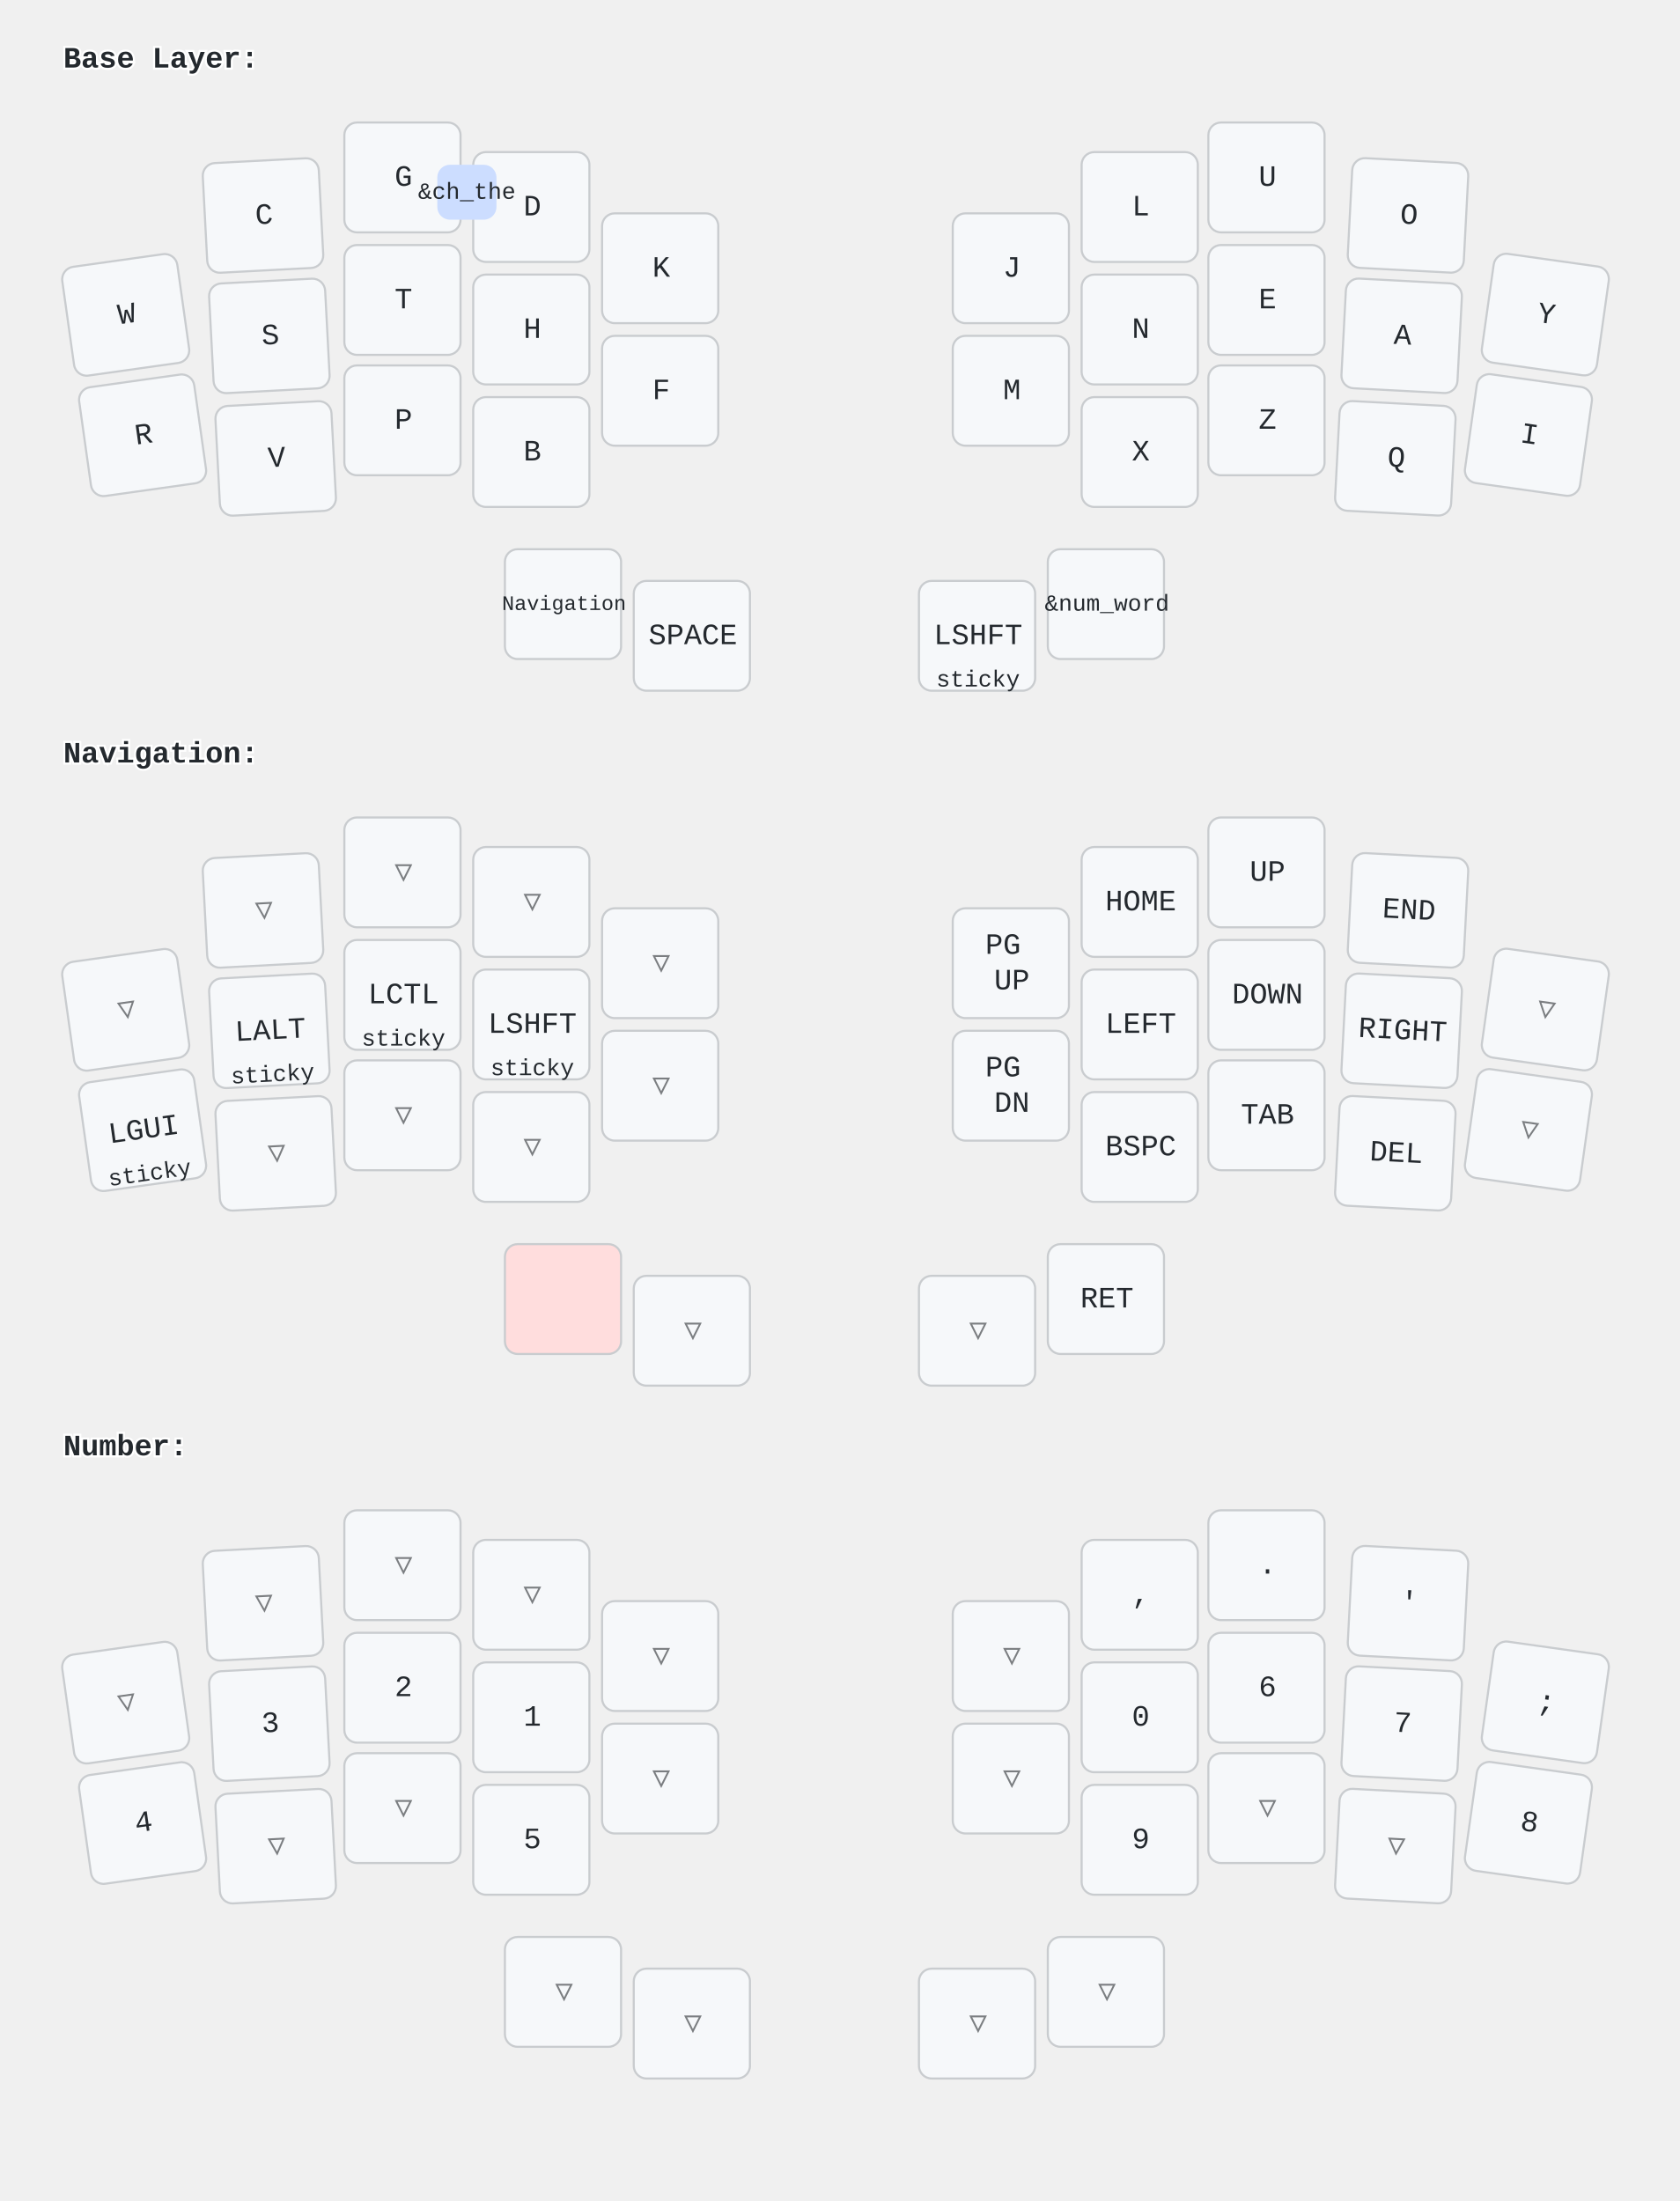
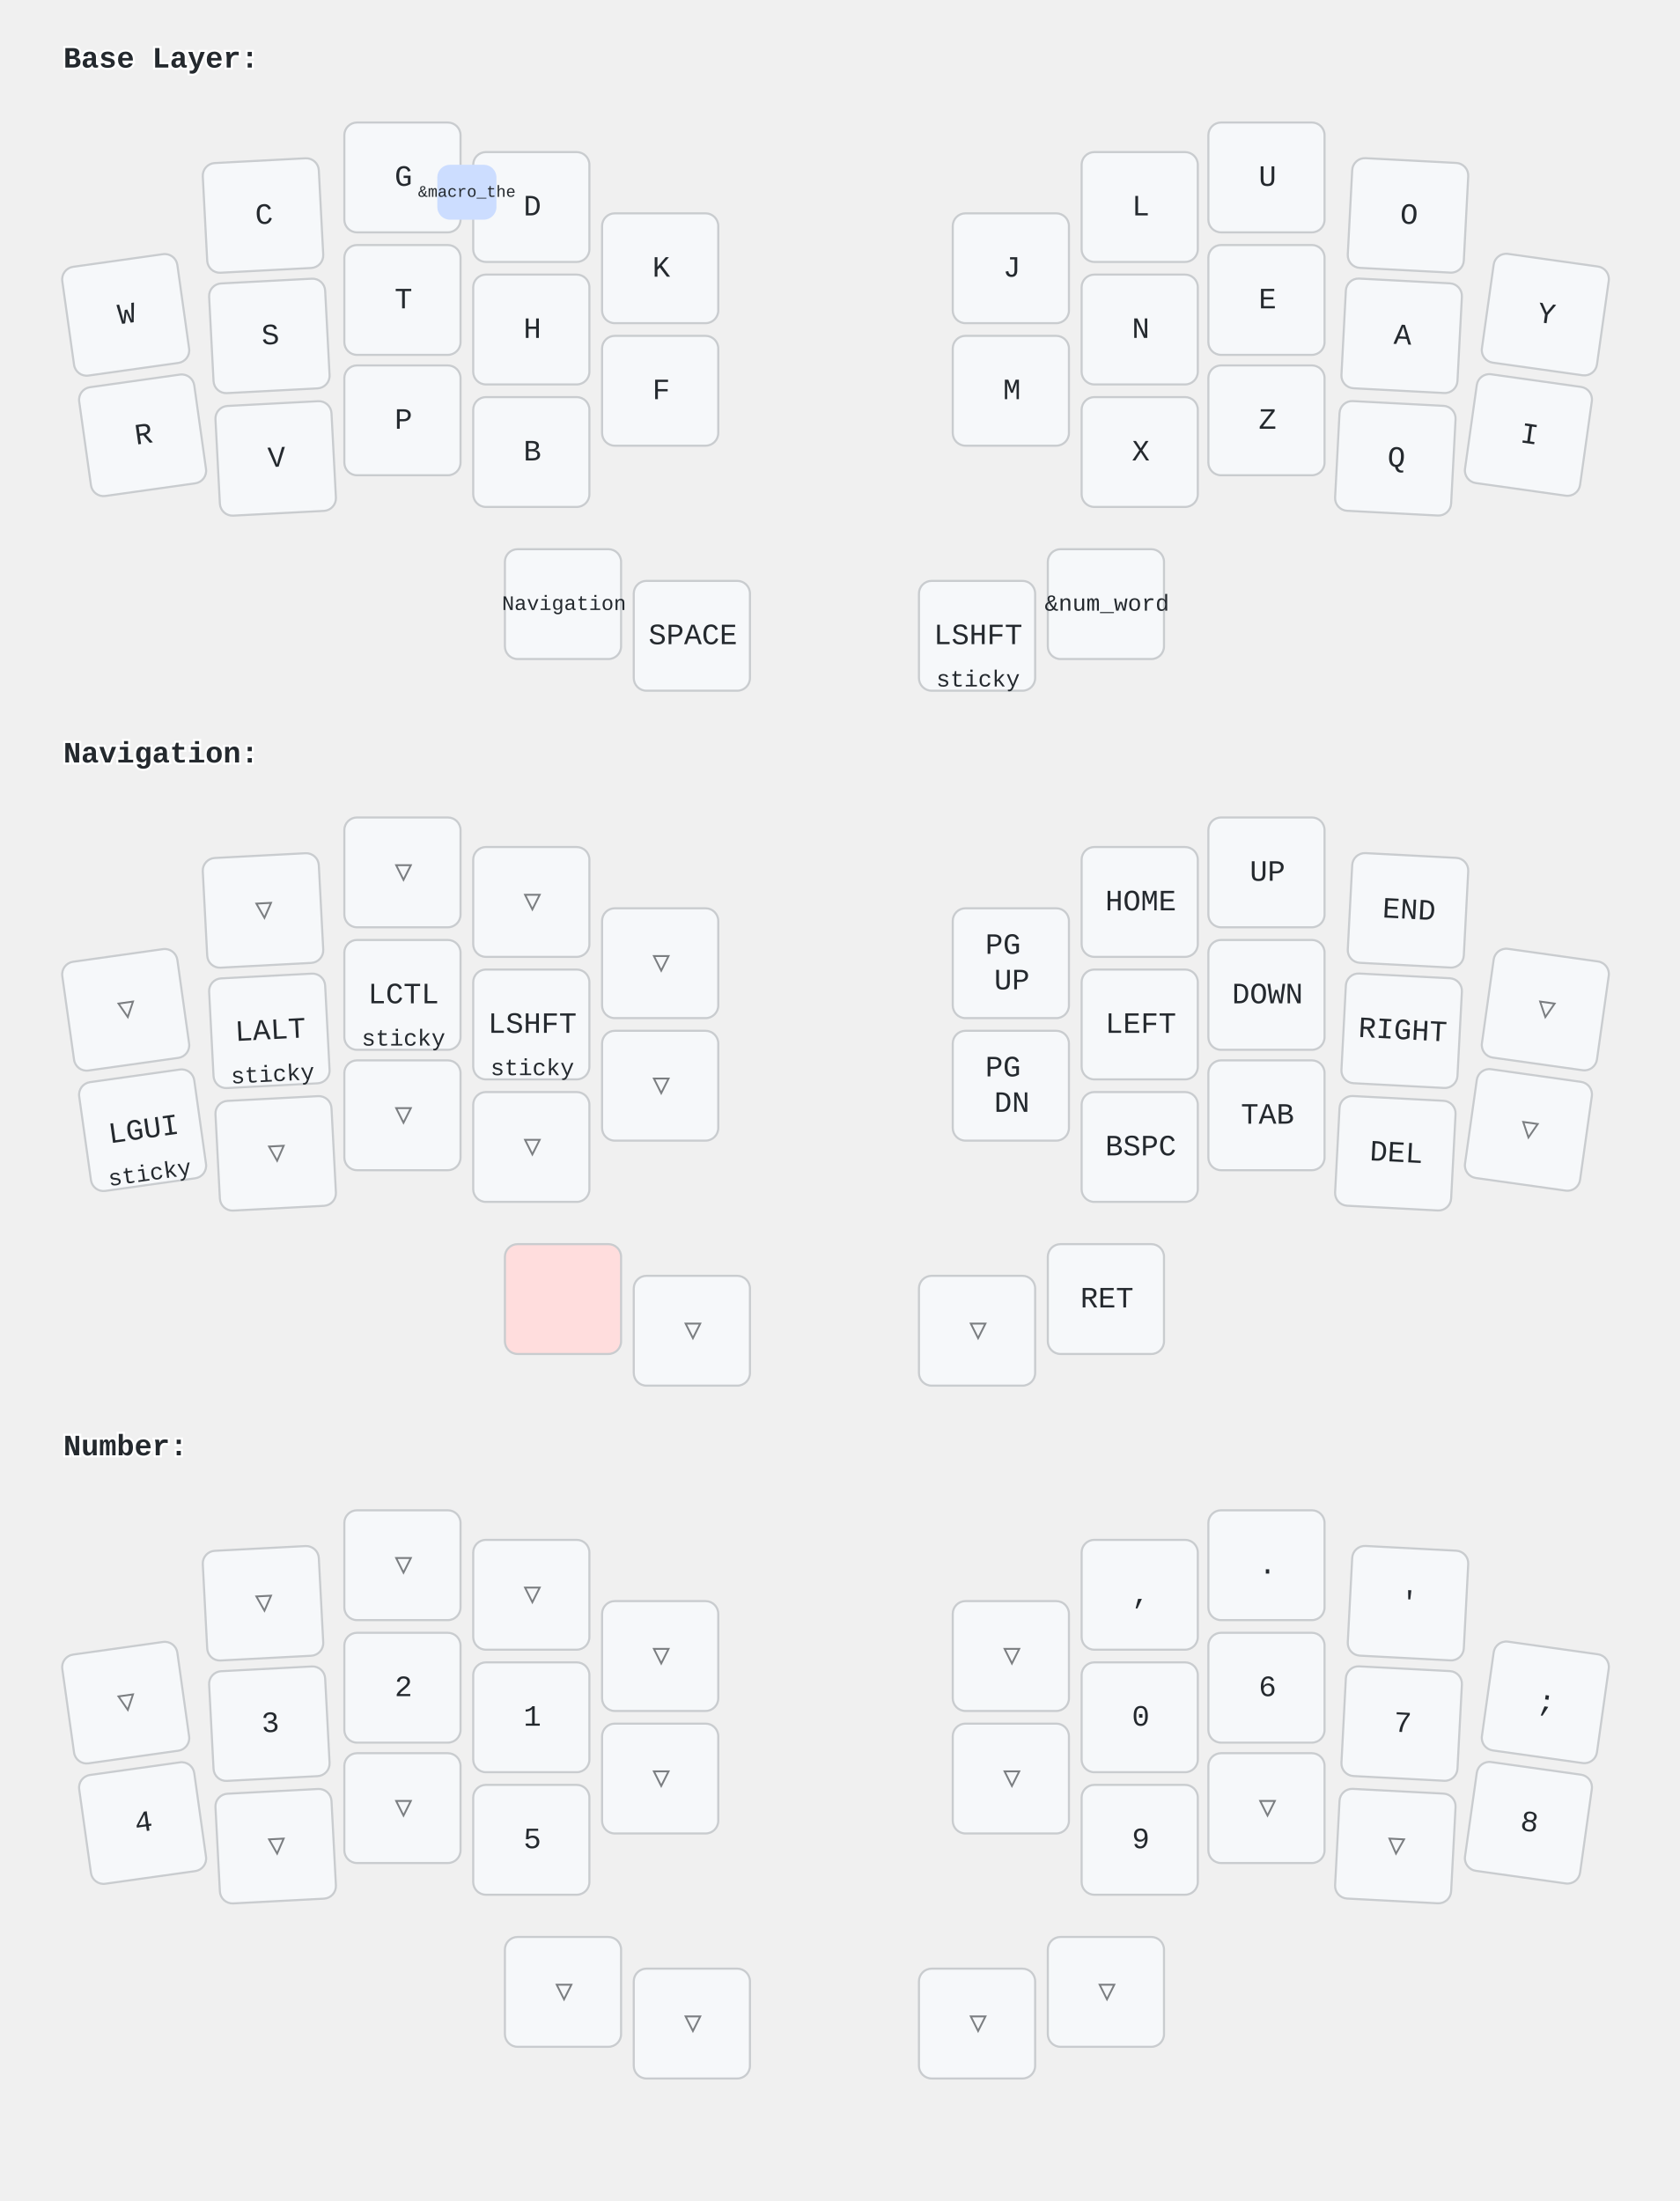
<svg xmlns="http://www.w3.org/2000/svg" width="795" height="1042" viewBox="0 0 795 1042" class="keymap">
  <style>/* inherit to force styles through use tags */
svg path {
    fill: inherit;
}

/* font and background color specifications */
svg.keymap {
    font-family: SFMono-Regular,Consolas,Liberation Mono,Menlo,monospace;
    font-size: 14px;
    font-kerning: normal;
    text-rendering: optimizeLegibility;
    fill: #24292e;
}

/* default key styling */
rect.key {
    fill: #f6f8fa;
    stroke: #c9cccf;
    stroke-width: 1;
}

/* default key side styling, only used is draw_key_sides is set */
rect.side {
    filter: brightness(90%);
}

/* color accent for combo boxes */
rect.combo, rect.combo-separate {
    fill: #cdf;
}

/* color accent for held keys */
rect.held, rect.combo.held {
    fill: #fdd;
}

/* color accent for ghost (optional) keys */
rect.ghost, rect.combo.ghost {
    stroke-dasharray: 4, 4;
    stroke-width: 2;
}

text {
    text-anchor: middle;
    dominant-baseline: middle;
}

/* styling for layer labels */
text.label {
    font-weight: bold;
    text-anchor: start;
    stroke: white;
    stroke-width: 2;
    paint-order: stroke;
}

/* styling for combo tap, and key hold/shifted label text */
text.combo, text.hold, text.shifted {
    font-size: 11px;
}

text.hold {
    text-anchor: middle;
    dominant-baseline: auto;
}

text.shifted {
    text-anchor: middle;
    dominant-baseline: hanging;
}

/* styling for hold/shifted label text in combo box */
text.combo.hold, text.combo.shifted {
    font-size: 8px;
}

/* lighter symbol for transparent keys */
text.trans {
    fill: #7b7e81;
}

/* styling for combo dendrons */
path.combo {
    stroke-width: 1;
    stroke: gray;
    fill: none;
}

/* Start Tabler Icons Cleanup */
/* cannot use height/width with glyphs */
.icon-tabler &gt; path {
    fill: inherit;
    stroke: inherit;
    stroke-width: 2;
}
/* hide tabler's default box */
.icon-tabler &gt; path[stroke="none"][fill="none"] {
    visibility: hidden;
}
/* End Tabler Icons Cleanup */
</style>
  <g transform="translate(30, 0)" class="layer-Base Layer">
    <text x="0" y="28" class="label">Base Layer:</text>
    <g transform="translate(0, 56)">
      <g transform="translate(30, 93) rotate(-8.0)" class="key keypos-0">
        <rect rx="6" ry="6" x="-28" y="-26" width="55" height="52" class="key" />
        <text x="0" y="0" class="key tap">W</text>
      </g>
      <g transform="translate(95, 46) rotate(-3.0)" class="key keypos-1">
        <rect rx="6" ry="6" x="-28" y="-26" width="55" height="52" class="key" />
        <text x="0" y="0" class="key tap">C</text>
      </g>
      <g transform="translate(161, 28)" class="key keypos-2">
        <rect rx="6" ry="6" x="-28" y="-26" width="55" height="52" class="key" />
        <text x="0" y="0" class="key tap">G</text>
      </g>
      <g transform="translate(222, 42)" class="key keypos-3">
        <rect rx="6" ry="6" x="-28" y="-26" width="55" height="52" class="key" />
        <text x="0" y="0" class="key tap">D</text>
      </g>
      <g transform="translate(283, 71)" class="key keypos-4">
        <rect rx="6" ry="6" x="-28" y="-26" width="55" height="52" class="key" />
        <text x="0" y="0" class="key tap">K</text>
      </g>
      <g transform="translate(449, 71)" class="key keypos-5">
        <rect rx="6" ry="6" x="-28" y="-26" width="55" height="52" class="key" />
        <text x="0" y="0" class="key tap">J</text>
      </g>
      <g transform="translate(510, 42)" class="key keypos-6">
        <rect rx="6" ry="6" x="-28" y="-26" width="55" height="52" class="key" />
        <text x="0" y="0" class="key tap">L</text>
      </g>
      <g transform="translate(570, 28)" class="key keypos-7">
        <rect rx="6" ry="6" x="-28" y="-26" width="55" height="52" class="key" />
        <text x="0" y="0" class="key tap">U</text>
      </g>
      <g transform="translate(637, 46) rotate(3.0)" class="key keypos-8">
        <rect rx="6" ry="6" x="-28" y="-26" width="55" height="52" class="key" />
        <text x="0" y="0" class="key tap">O</text>
      </g>
      <g transform="translate(702, 93) rotate(8.0)" class="key keypos-9">
        <rect rx="6" ry="6" x="-28" y="-26" width="55" height="52" class="key" />
        <text x="0" y="0" class="key tap">Y</text>
      </g>
      <g transform="translate(38, 150) rotate(-8.0)" class="key keypos-10">
        <rect rx="6" ry="6" x="-28" y="-26" width="55" height="52" class="key" />
        <text x="0" y="0" class="key tap">R</text>
      </g>
      <g transform="translate(98, 103) rotate(-3.0)" class="key keypos-11">
        <rect rx="6" ry="6" x="-28" y="-26" width="55" height="52" class="key" />
        <text x="0" y="0" class="key tap">S</text>
      </g>
      <g transform="translate(161, 86)" class="key keypos-12">
        <rect rx="6" ry="6" x="-28" y="-26" width="55" height="52" class="key" />
        <text x="0" y="0" class="key tap">T</text>
      </g>
      <g transform="translate(222, 100)" class="key keypos-13">
        <rect rx="6" ry="6" x="-28" y="-26" width="55" height="52" class="key" />
        <text x="0" y="0" class="key tap">H</text>
      </g>
      <g transform="translate(283, 129)" class="key keypos-14">
        <rect rx="6" ry="6" x="-28" y="-26" width="55" height="52" class="key" />
        <text x="0" y="0" class="key tap">F</text>
      </g>
      <g transform="translate(449, 129)" class="key keypos-15">
        <rect rx="6" ry="6" x="-28" y="-26" width="55" height="52" class="key" />
        <text x="0" y="0" class="key tap">M</text>
      </g>
      <g transform="translate(510, 100)" class="key keypos-16">
        <rect rx="6" ry="6" x="-28" y="-26" width="55" height="52" class="key" />
        <text x="0" y="0" class="key tap">N</text>
      </g>
      <g transform="translate(570, 86)" class="key keypos-17">
        <rect rx="6" ry="6" x="-28" y="-26" width="55" height="52" class="key" />
        <text x="0" y="0" class="key tap">E</text>
      </g>
      <g transform="translate(634, 103) rotate(3.0)" class="key keypos-18">
        <rect rx="6" ry="6" x="-28" y="-26" width="55" height="52" class="key" />
        <text x="0" y="0" class="key tap">A</text>
      </g>
      <g transform="translate(694, 150) rotate(8.0)" class="key keypos-19">
        <rect rx="6" ry="6" x="-28" y="-26" width="55" height="52" class="key" />
        <text x="0" y="0" class="key tap">I</text>
      </g>
      <g transform="translate(101, 161) rotate(-3.0)" class="key keypos-20">
        <rect rx="6" ry="6" x="-28" y="-26" width="55" height="52" class="key" />
        <text x="0" y="0" class="key tap">V</text>
      </g>
      <g transform="translate(161, 143)" class="key keypos-21">
        <rect rx="6" ry="6" x="-28" y="-26" width="55" height="52" class="key" />
        <text x="0" y="0" class="key tap">P</text>
      </g>
      <g transform="translate(222, 158)" class="key keypos-22">
        <rect rx="6" ry="6" x="-28" y="-26" width="55" height="52" class="key" />
        <text x="0" y="0" class="key tap">B</text>
      </g>
      <g transform="translate(510, 158)" class="key keypos-23">
        <rect rx="6" ry="6" x="-28" y="-26" width="55" height="52" class="key" />
        <text x="0" y="0" class="key tap">X</text>
      </g>
      <g transform="translate(570, 143)" class="key keypos-24">
        <rect rx="6" ry="6" x="-28" y="-26" width="55" height="52" class="key" />
        <text x="0" y="0" class="key tap">Z</text>
      </g>
      <g transform="translate(631, 161) rotate(3.0)" class="key keypos-25">
        <rect rx="6" ry="6" x="-28" y="-26" width="55" height="52" class="key" />
        <text x="0" y="0" class="key tap">Q</text>
      </g>
      <g transform="translate(237, 230)" class="key keypos-26">
        <rect rx="6" ry="6" x="-28" y="-26" width="55" height="52" class="key" />
        <text x="0" y="0" class="key tap">
          <tspan style="font-size: 70%">Navigation</tspan>
        </text>
      </g>
      <g transform="translate(298, 245)" class="key keypos-27">
        <rect rx="6" ry="6" x="-28" y="-26" width="55" height="52" class="key" />
        <text x="0" y="0" class="key tap">SPACE</text>
      </g>
      <g transform="translate(433, 245)" class="key keypos-28">
        <rect rx="6" ry="6" x="-28" y="-26" width="55" height="52" class="key" />
        <text x="0" y="0" class="key tap">LSHFT</text>
        <text x="0" y="24" class="key hold">sticky</text>
      </g>
      <g transform="translate(494, 230)" class="key keypos-29">
        <rect rx="6" ry="6" x="-28" y="-26" width="55" height="52" class="key" />
        <text x="0" y="0" class="key tap">
          <tspan style="font-size: 78%">&amp;num_word</tspan>
        </text>
      </g>
      <g class="combo combopos-0">
        <rect rx="6" ry="6" x="177" y="22" width="28" height="26" class="combo" />
-         <text x="191" y="35" class="combo tap">&amp;ch_the</text>
+         <text x="191" y="35" class="combo tap">
+           <tspan style="font-size: 70%">&amp;macro_the</tspan>
+         </text>
      </g>
    </g>
  </g>
  <g transform="translate(30, 329)" class="layer-Navigation">
    <text x="0" y="28" class="label">Navigation:</text>
    <g transform="translate(0, 56)">
      <g transform="translate(30, 93) rotate(-8.0)" class="key trans keypos-0">
        <rect rx="6" ry="6" x="-28" y="-26" width="55" height="52" class="key trans" />
        <text x="0" y="0" class="key trans tap">▽</text>
      </g>
      <g transform="translate(95, 46) rotate(-3.0)" class="key trans keypos-1">
        <rect rx="6" ry="6" x="-28" y="-26" width="55" height="52" class="key trans" />
        <text x="0" y="0" class="key trans tap">▽</text>
      </g>
      <g transform="translate(161, 28)" class="key trans keypos-2">
        <rect rx="6" ry="6" x="-28" y="-26" width="55" height="52" class="key trans" />
        <text x="0" y="0" class="key trans tap">▽</text>
      </g>
      <g transform="translate(222, 42)" class="key trans keypos-3">
        <rect rx="6" ry="6" x="-28" y="-26" width="55" height="52" class="key trans" />
        <text x="0" y="0" class="key trans tap">▽</text>
      </g>
      <g transform="translate(283, 71)" class="key trans keypos-4">
        <rect rx="6" ry="6" x="-28" y="-26" width="55" height="52" class="key trans" />
        <text x="0" y="0" class="key trans tap">▽</text>
      </g>
      <g transform="translate(449, 71)" class="key keypos-5">
        <rect rx="6" ry="6" x="-28" y="-26" width="55" height="52" class="key" />
        <text x="0" y="0" class="key tap">
          <tspan x="0" dy="-0.6em">PG</tspan>
          <tspan x="0" dy="1.2em">UP</tspan>
        </text>
      </g>
      <g transform="translate(510, 42)" class="key keypos-6">
        <rect rx="6" ry="6" x="-28" y="-26" width="55" height="52" class="key" />
        <text x="0" y="0" class="key tap">HOME</text>
      </g>
      <g transform="translate(570, 28)" class="key keypos-7">
        <rect rx="6" ry="6" x="-28" y="-26" width="55" height="52" class="key" />
        <text x="0" y="0" class="key tap">UP</text>
      </g>
      <g transform="translate(637, 46) rotate(3.0)" class="key keypos-8">
        <rect rx="6" ry="6" x="-28" y="-26" width="55" height="52" class="key" />
        <text x="0" y="0" class="key tap">END</text>
      </g>
      <g transform="translate(702, 93) rotate(8.0)" class="key trans keypos-9">
        <rect rx="6" ry="6" x="-28" y="-26" width="55" height="52" class="key trans" />
        <text x="0" y="0" class="key trans tap">▽</text>
      </g>
      <g transform="translate(38, 150) rotate(-8.0)" class="key keypos-10">
        <rect rx="6" ry="6" x="-28" y="-26" width="55" height="52" class="key" />
        <text x="0" y="0" class="key tap">LGUI</text>
        <text x="0" y="24" class="key hold">sticky</text>
      </g>
      <g transform="translate(98, 103) rotate(-3.0)" class="key keypos-11">
        <rect rx="6" ry="6" x="-28" y="-26" width="55" height="52" class="key" />
        <text x="0" y="0" class="key tap">LALT</text>
        <text x="0" y="24" class="key hold">sticky</text>
      </g>
      <g transform="translate(161, 86)" class="key keypos-12">
        <rect rx="6" ry="6" x="-28" y="-26" width="55" height="52" class="key" />
        <text x="0" y="0" class="key tap">LCTL</text>
        <text x="0" y="24" class="key hold">sticky</text>
      </g>
      <g transform="translate(222, 100)" class="key keypos-13">
        <rect rx="6" ry="6" x="-28" y="-26" width="55" height="52" class="key" />
        <text x="0" y="0" class="key tap">LSHFT</text>
        <text x="0" y="24" class="key hold">sticky</text>
      </g>
      <g transform="translate(283, 129)" class="key trans keypos-14">
        <rect rx="6" ry="6" x="-28" y="-26" width="55" height="52" class="key trans" />
        <text x="0" y="0" class="key trans tap">▽</text>
      </g>
      <g transform="translate(449, 129)" class="key keypos-15">
        <rect rx="6" ry="6" x="-28" y="-26" width="55" height="52" class="key" />
        <text x="0" y="0" class="key tap">
          <tspan x="0" dy="-0.6em">PG</tspan>
          <tspan x="0" dy="1.2em">DN</tspan>
        </text>
      </g>
      <g transform="translate(510, 100)" class="key keypos-16">
        <rect rx="6" ry="6" x="-28" y="-26" width="55" height="52" class="key" />
        <text x="0" y="0" class="key tap">LEFT</text>
      </g>
      <g transform="translate(570, 86)" class="key keypos-17">
        <rect rx="6" ry="6" x="-28" y="-26" width="55" height="52" class="key" />
        <text x="0" y="0" class="key tap">DOWN</text>
      </g>
      <g transform="translate(634, 103) rotate(3.0)" class="key keypos-18">
        <rect rx="6" ry="6" x="-28" y="-26" width="55" height="52" class="key" />
        <text x="0" y="0" class="key tap">RIGHT</text>
      </g>
      <g transform="translate(694, 150) rotate(8.0)" class="key trans keypos-19">
        <rect rx="6" ry="6" x="-28" y="-26" width="55" height="52" class="key trans" />
        <text x="0" y="0" class="key trans tap">▽</text>
      </g>
      <g transform="translate(101, 161) rotate(-3.0)" class="key trans keypos-20">
        <rect rx="6" ry="6" x="-28" y="-26" width="55" height="52" class="key trans" />
        <text x="0" y="0" class="key trans tap">▽</text>
      </g>
      <g transform="translate(161, 143)" class="key trans keypos-21">
        <rect rx="6" ry="6" x="-28" y="-26" width="55" height="52" class="key trans" />
        <text x="0" y="0" class="key trans tap">▽</text>
      </g>
      <g transform="translate(222, 158)" class="key trans keypos-22">
        <rect rx="6" ry="6" x="-28" y="-26" width="55" height="52" class="key trans" />
        <text x="0" y="0" class="key trans tap">▽</text>
      </g>
      <g transform="translate(510, 158)" class="key keypos-23">
        <rect rx="6" ry="6" x="-28" y="-26" width="55" height="52" class="key" />
        <text x="0" y="0" class="key tap">BSPC</text>
      </g>
      <g transform="translate(570, 143)" class="key keypos-24">
        <rect rx="6" ry="6" x="-28" y="-26" width="55" height="52" class="key" />
        <text x="0" y="0" class="key tap">TAB</text>
      </g>
      <g transform="translate(631, 161) rotate(3.0)" class="key keypos-25">
        <rect rx="6" ry="6" x="-28" y="-26" width="55" height="52" class="key" />
        <text x="0" y="0" class="key tap">DEL</text>
      </g>
      <g transform="translate(237, 230)" class="key held keypos-26">
        <rect rx="6" ry="6" x="-28" y="-26" width="55" height="52" class="key held" />
      </g>
      <g transform="translate(298, 245)" class="key trans keypos-27">
        <rect rx="6" ry="6" x="-28" y="-26" width="55" height="52" class="key trans" />
        <text x="0" y="0" class="key trans tap">▽</text>
      </g>
      <g transform="translate(433, 245)" class="key trans keypos-28">
        <rect rx="6" ry="6" x="-28" y="-26" width="55" height="52" class="key trans" />
        <text x="0" y="0" class="key trans tap">▽</text>
      </g>
      <g transform="translate(494, 230)" class="key keypos-29">
        <rect rx="6" ry="6" x="-28" y="-26" width="55" height="52" class="key" />
        <text x="0" y="0" class="key tap">RET</text>
      </g>
    </g>
  </g>
  <g transform="translate(30, 657)" class="layer-Number">
    <text x="0" y="28" class="label">Number:</text>
    <g transform="translate(0, 56)">
      <g transform="translate(30, 93) rotate(-8.0)" class="key trans keypos-0">
        <rect rx="6" ry="6" x="-28" y="-26" width="55" height="52" class="key trans" />
        <text x="0" y="0" class="key trans tap">▽</text>
      </g>
      <g transform="translate(95, 46) rotate(-3.0)" class="key trans keypos-1">
        <rect rx="6" ry="6" x="-28" y="-26" width="55" height="52" class="key trans" />
        <text x="0" y="0" class="key trans tap">▽</text>
      </g>
      <g transform="translate(161, 28)" class="key trans keypos-2">
        <rect rx="6" ry="6" x="-28" y="-26" width="55" height="52" class="key trans" />
        <text x="0" y="0" class="key trans tap">▽</text>
      </g>
      <g transform="translate(222, 42)" class="key trans keypos-3">
        <rect rx="6" ry="6" x="-28" y="-26" width="55" height="52" class="key trans" />
        <text x="0" y="0" class="key trans tap">▽</text>
      </g>
      <g transform="translate(283, 71)" class="key trans keypos-4">
        <rect rx="6" ry="6" x="-28" y="-26" width="55" height="52" class="key trans" />
        <text x="0" y="0" class="key trans tap">▽</text>
      </g>
      <g transform="translate(449, 71)" class="key trans keypos-5">
        <rect rx="6" ry="6" x="-28" y="-26" width="55" height="52" class="key trans" />
        <text x="0" y="0" class="key trans tap">▽</text>
      </g>
      <g transform="translate(510, 42)" class="key keypos-6">
        <rect rx="6" ry="6" x="-28" y="-26" width="55" height="52" class="key" />
        <text x="0" y="0" class="key tap">,</text>
      </g>
      <g transform="translate(570, 28)" class="key keypos-7">
        <rect rx="6" ry="6" x="-28" y="-26" width="55" height="52" class="key" />
        <text x="0" y="0" class="key tap">.</text>
      </g>
      <g transform="translate(637, 46) rotate(3.0)" class="key keypos-8">
        <rect rx="6" ry="6" x="-28" y="-26" width="55" height="52" class="key" />
        <text x="0" y="0" class="key tap">'</text>
      </g>
      <g transform="translate(702, 93) rotate(8.0)" class="key keypos-9">
        <rect rx="6" ry="6" x="-28" y="-26" width="55" height="52" class="key" />
        <text x="0" y="0" class="key tap">;</text>
      </g>
      <g transform="translate(38, 150) rotate(-8.0)" class="key keypos-10">
        <rect rx="6" ry="6" x="-28" y="-26" width="55" height="52" class="key" />
        <text x="0" y="0" class="key tap">4</text>
      </g>
      <g transform="translate(98, 103) rotate(-3.0)" class="key keypos-11">
        <rect rx="6" ry="6" x="-28" y="-26" width="55" height="52" class="key" />
        <text x="0" y="0" class="key tap">3</text>
      </g>
      <g transform="translate(161, 86)" class="key keypos-12">
        <rect rx="6" ry="6" x="-28" y="-26" width="55" height="52" class="key" />
        <text x="0" y="0" class="key tap">2</text>
      </g>
      <g transform="translate(222, 100)" class="key keypos-13">
        <rect rx="6" ry="6" x="-28" y="-26" width="55" height="52" class="key" />
        <text x="0" y="0" class="key tap">1</text>
      </g>
      <g transform="translate(283, 129)" class="key trans keypos-14">
        <rect rx="6" ry="6" x="-28" y="-26" width="55" height="52" class="key trans" />
        <text x="0" y="0" class="key trans tap">▽</text>
      </g>
      <g transform="translate(449, 129)" class="key trans keypos-15">
        <rect rx="6" ry="6" x="-28" y="-26" width="55" height="52" class="key trans" />
        <text x="0" y="0" class="key trans tap">▽</text>
      </g>
      <g transform="translate(510, 100)" class="key keypos-16">
        <rect rx="6" ry="6" x="-28" y="-26" width="55" height="52" class="key" />
        <text x="0" y="0" class="key tap">0</text>
      </g>
      <g transform="translate(570, 86)" class="key keypos-17">
        <rect rx="6" ry="6" x="-28" y="-26" width="55" height="52" class="key" />
        <text x="0" y="0" class="key tap">6</text>
      </g>
      <g transform="translate(634, 103) rotate(3.0)" class="key keypos-18">
        <rect rx="6" ry="6" x="-28" y="-26" width="55" height="52" class="key" />
        <text x="0" y="0" class="key tap">7</text>
      </g>
      <g transform="translate(694, 150) rotate(8.0)" class="key keypos-19">
        <rect rx="6" ry="6" x="-28" y="-26" width="55" height="52" class="key" />
        <text x="0" y="0" class="key tap">8</text>
      </g>
      <g transform="translate(101, 161) rotate(-3.0)" class="key trans keypos-20">
        <rect rx="6" ry="6" x="-28" y="-26" width="55" height="52" class="key trans" />
        <text x="0" y="0" class="key trans tap">▽</text>
      </g>
      <g transform="translate(161, 143)" class="key trans keypos-21">
        <rect rx="6" ry="6" x="-28" y="-26" width="55" height="52" class="key trans" />
        <text x="0" y="0" class="key trans tap">▽</text>
      </g>
      <g transform="translate(222, 158)" class="key keypos-22">
        <rect rx="6" ry="6" x="-28" y="-26" width="55" height="52" class="key" />
        <text x="0" y="0" class="key tap">5</text>
      </g>
      <g transform="translate(510, 158)" class="key keypos-23">
        <rect rx="6" ry="6" x="-28" y="-26" width="55" height="52" class="key" />
        <text x="0" y="0" class="key tap">9</text>
      </g>
      <g transform="translate(570, 143)" class="key trans keypos-24">
        <rect rx="6" ry="6" x="-28" y="-26" width="55" height="52" class="key trans" />
        <text x="0" y="0" class="key trans tap">▽</text>
      </g>
      <g transform="translate(631, 161) rotate(3.0)" class="key trans keypos-25">
        <rect rx="6" ry="6" x="-28" y="-26" width="55" height="52" class="key trans" />
        <text x="0" y="0" class="key trans tap">▽</text>
      </g>
      <g transform="translate(237, 230)" class="key trans keypos-26">
        <rect rx="6" ry="6" x="-28" y="-26" width="55" height="52" class="key trans" />
        <text x="0" y="0" class="key trans tap">▽</text>
      </g>
      <g transform="translate(298, 245)" class="key trans keypos-27">
        <rect rx="6" ry="6" x="-28" y="-26" width="55" height="52" class="key trans" />
        <text x="0" y="0" class="key trans tap">▽</text>
      </g>
      <g transform="translate(433, 245)" class="key trans keypos-28">
        <rect rx="6" ry="6" x="-28" y="-26" width="55" height="52" class="key trans" />
        <text x="0" y="0" class="key trans tap">▽</text>
      </g>
      <g transform="translate(494, 230)" class="key trans keypos-29">
        <rect rx="6" ry="6" x="-28" y="-26" width="55" height="52" class="key trans" />
        <text x="0" y="0" class="key trans tap">▽</text>
      </g>
    </g>
  </g>
</svg>
